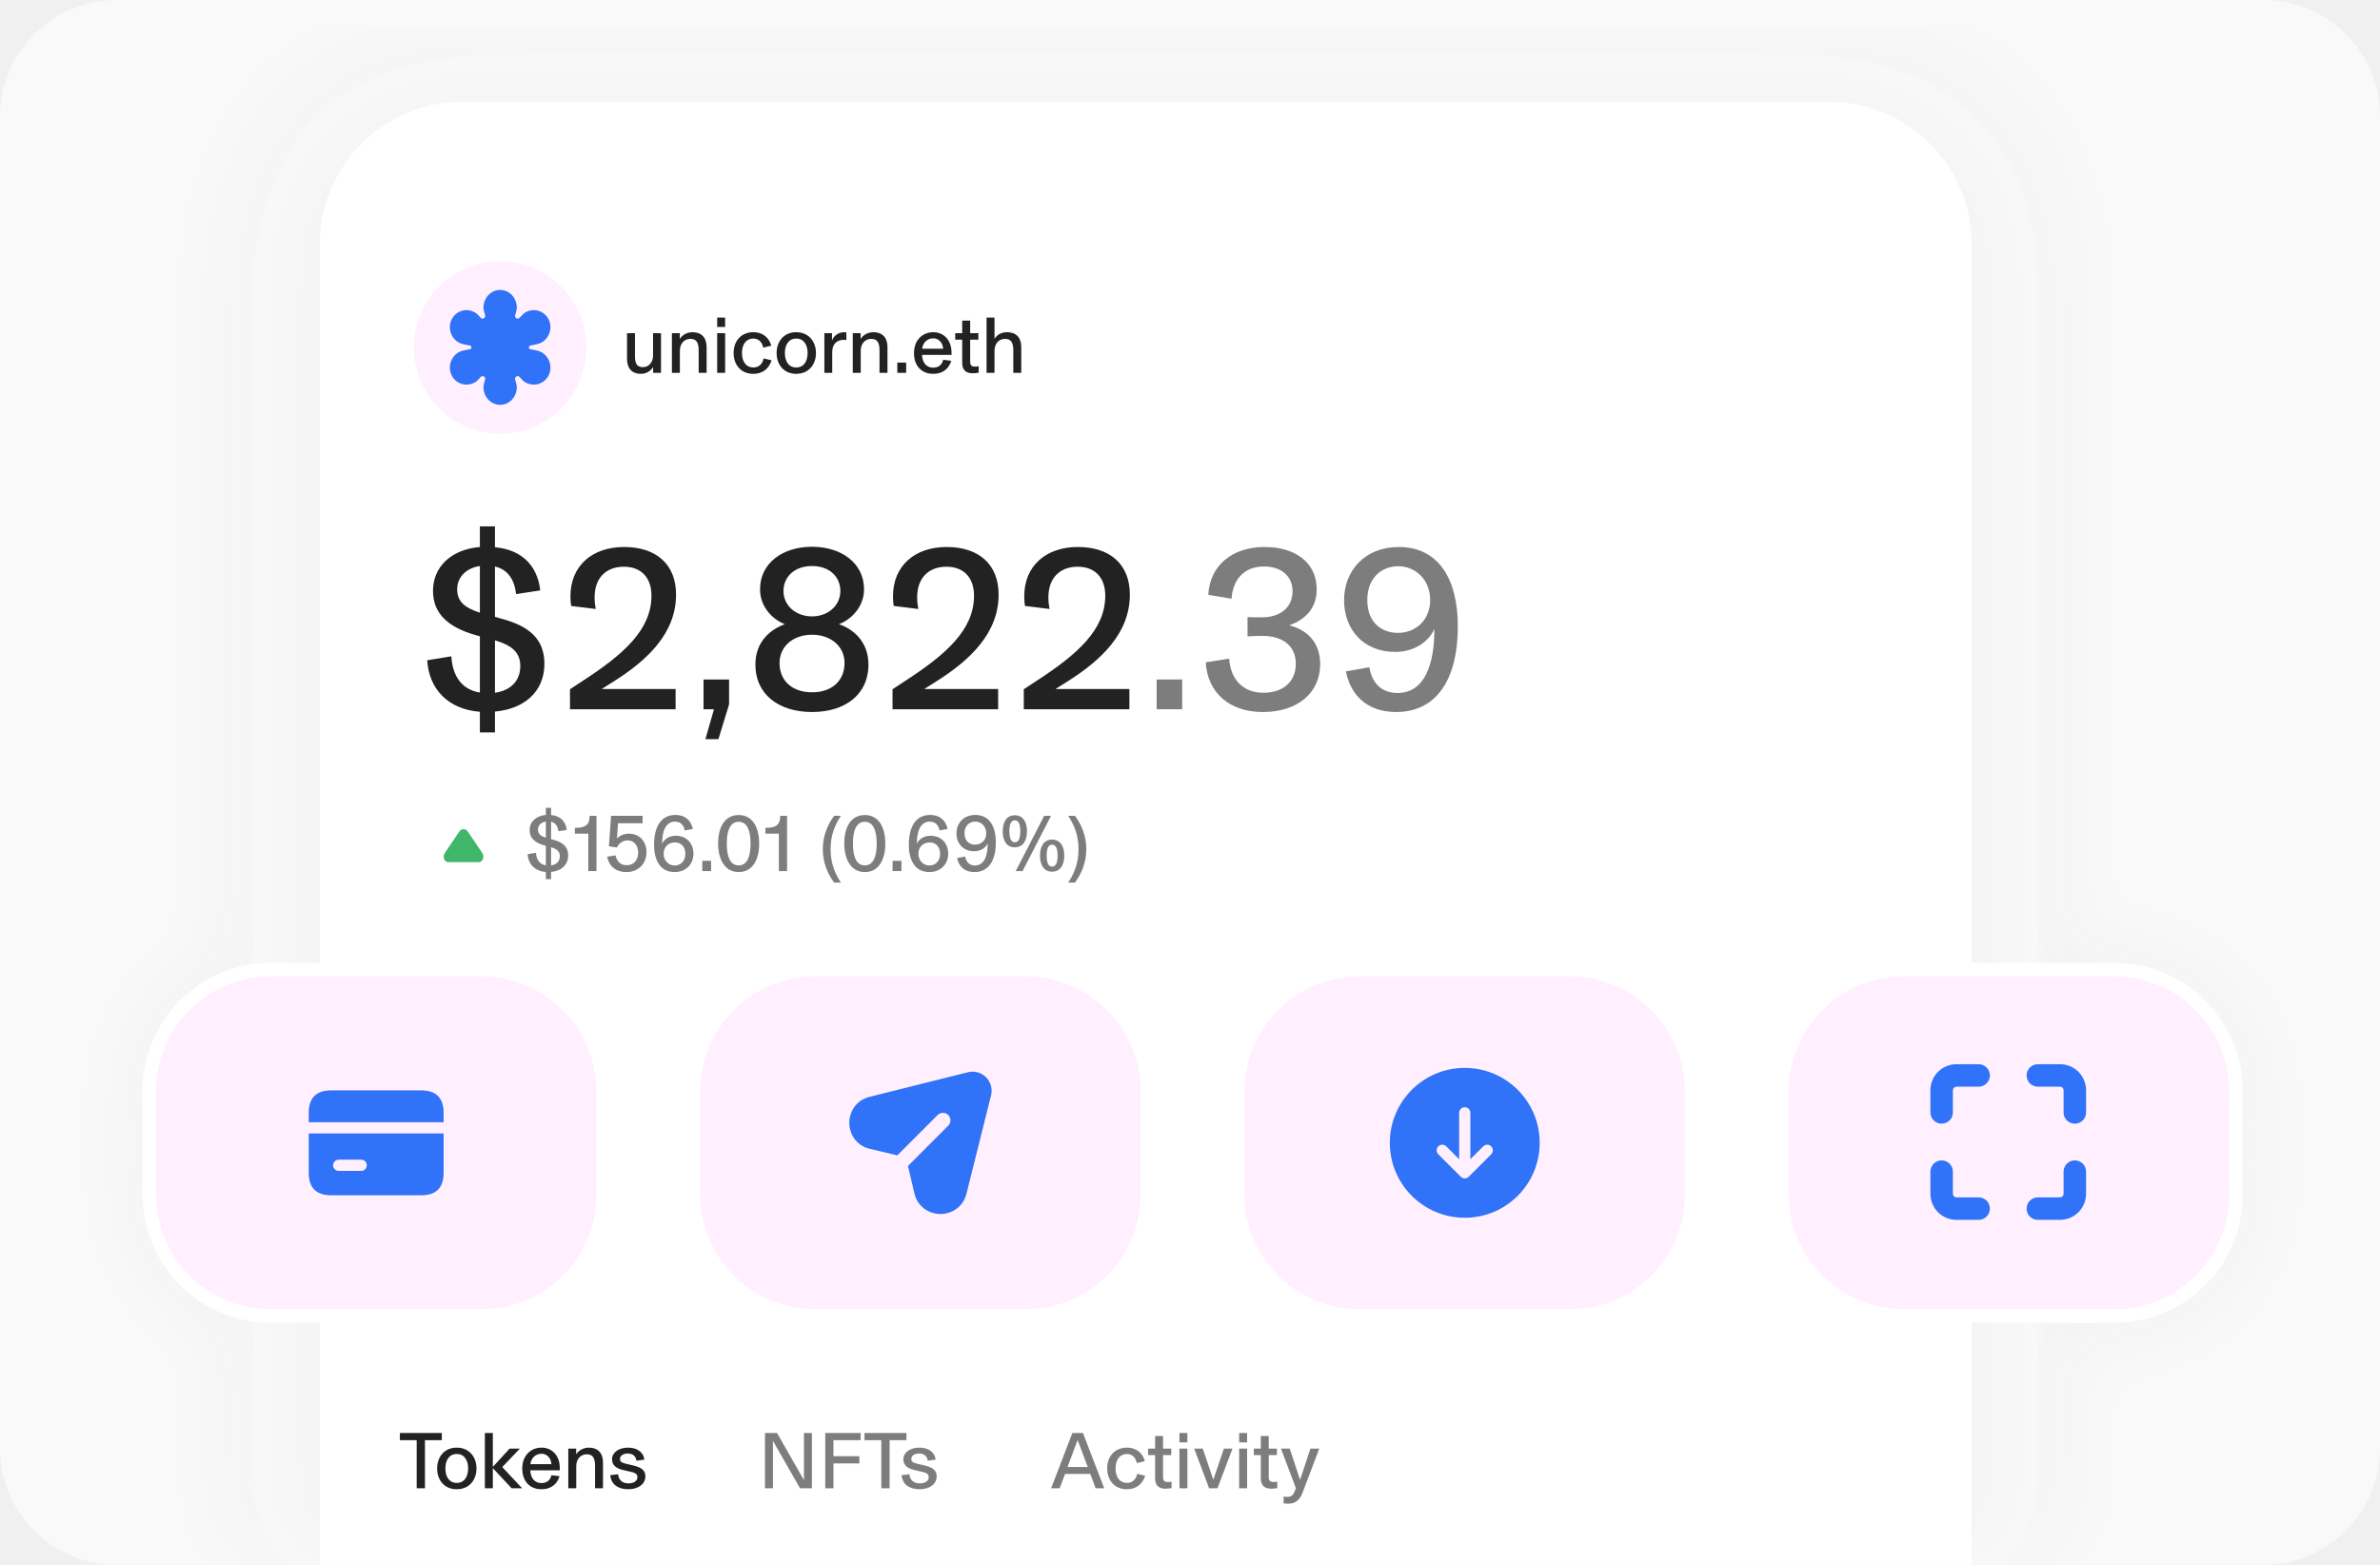
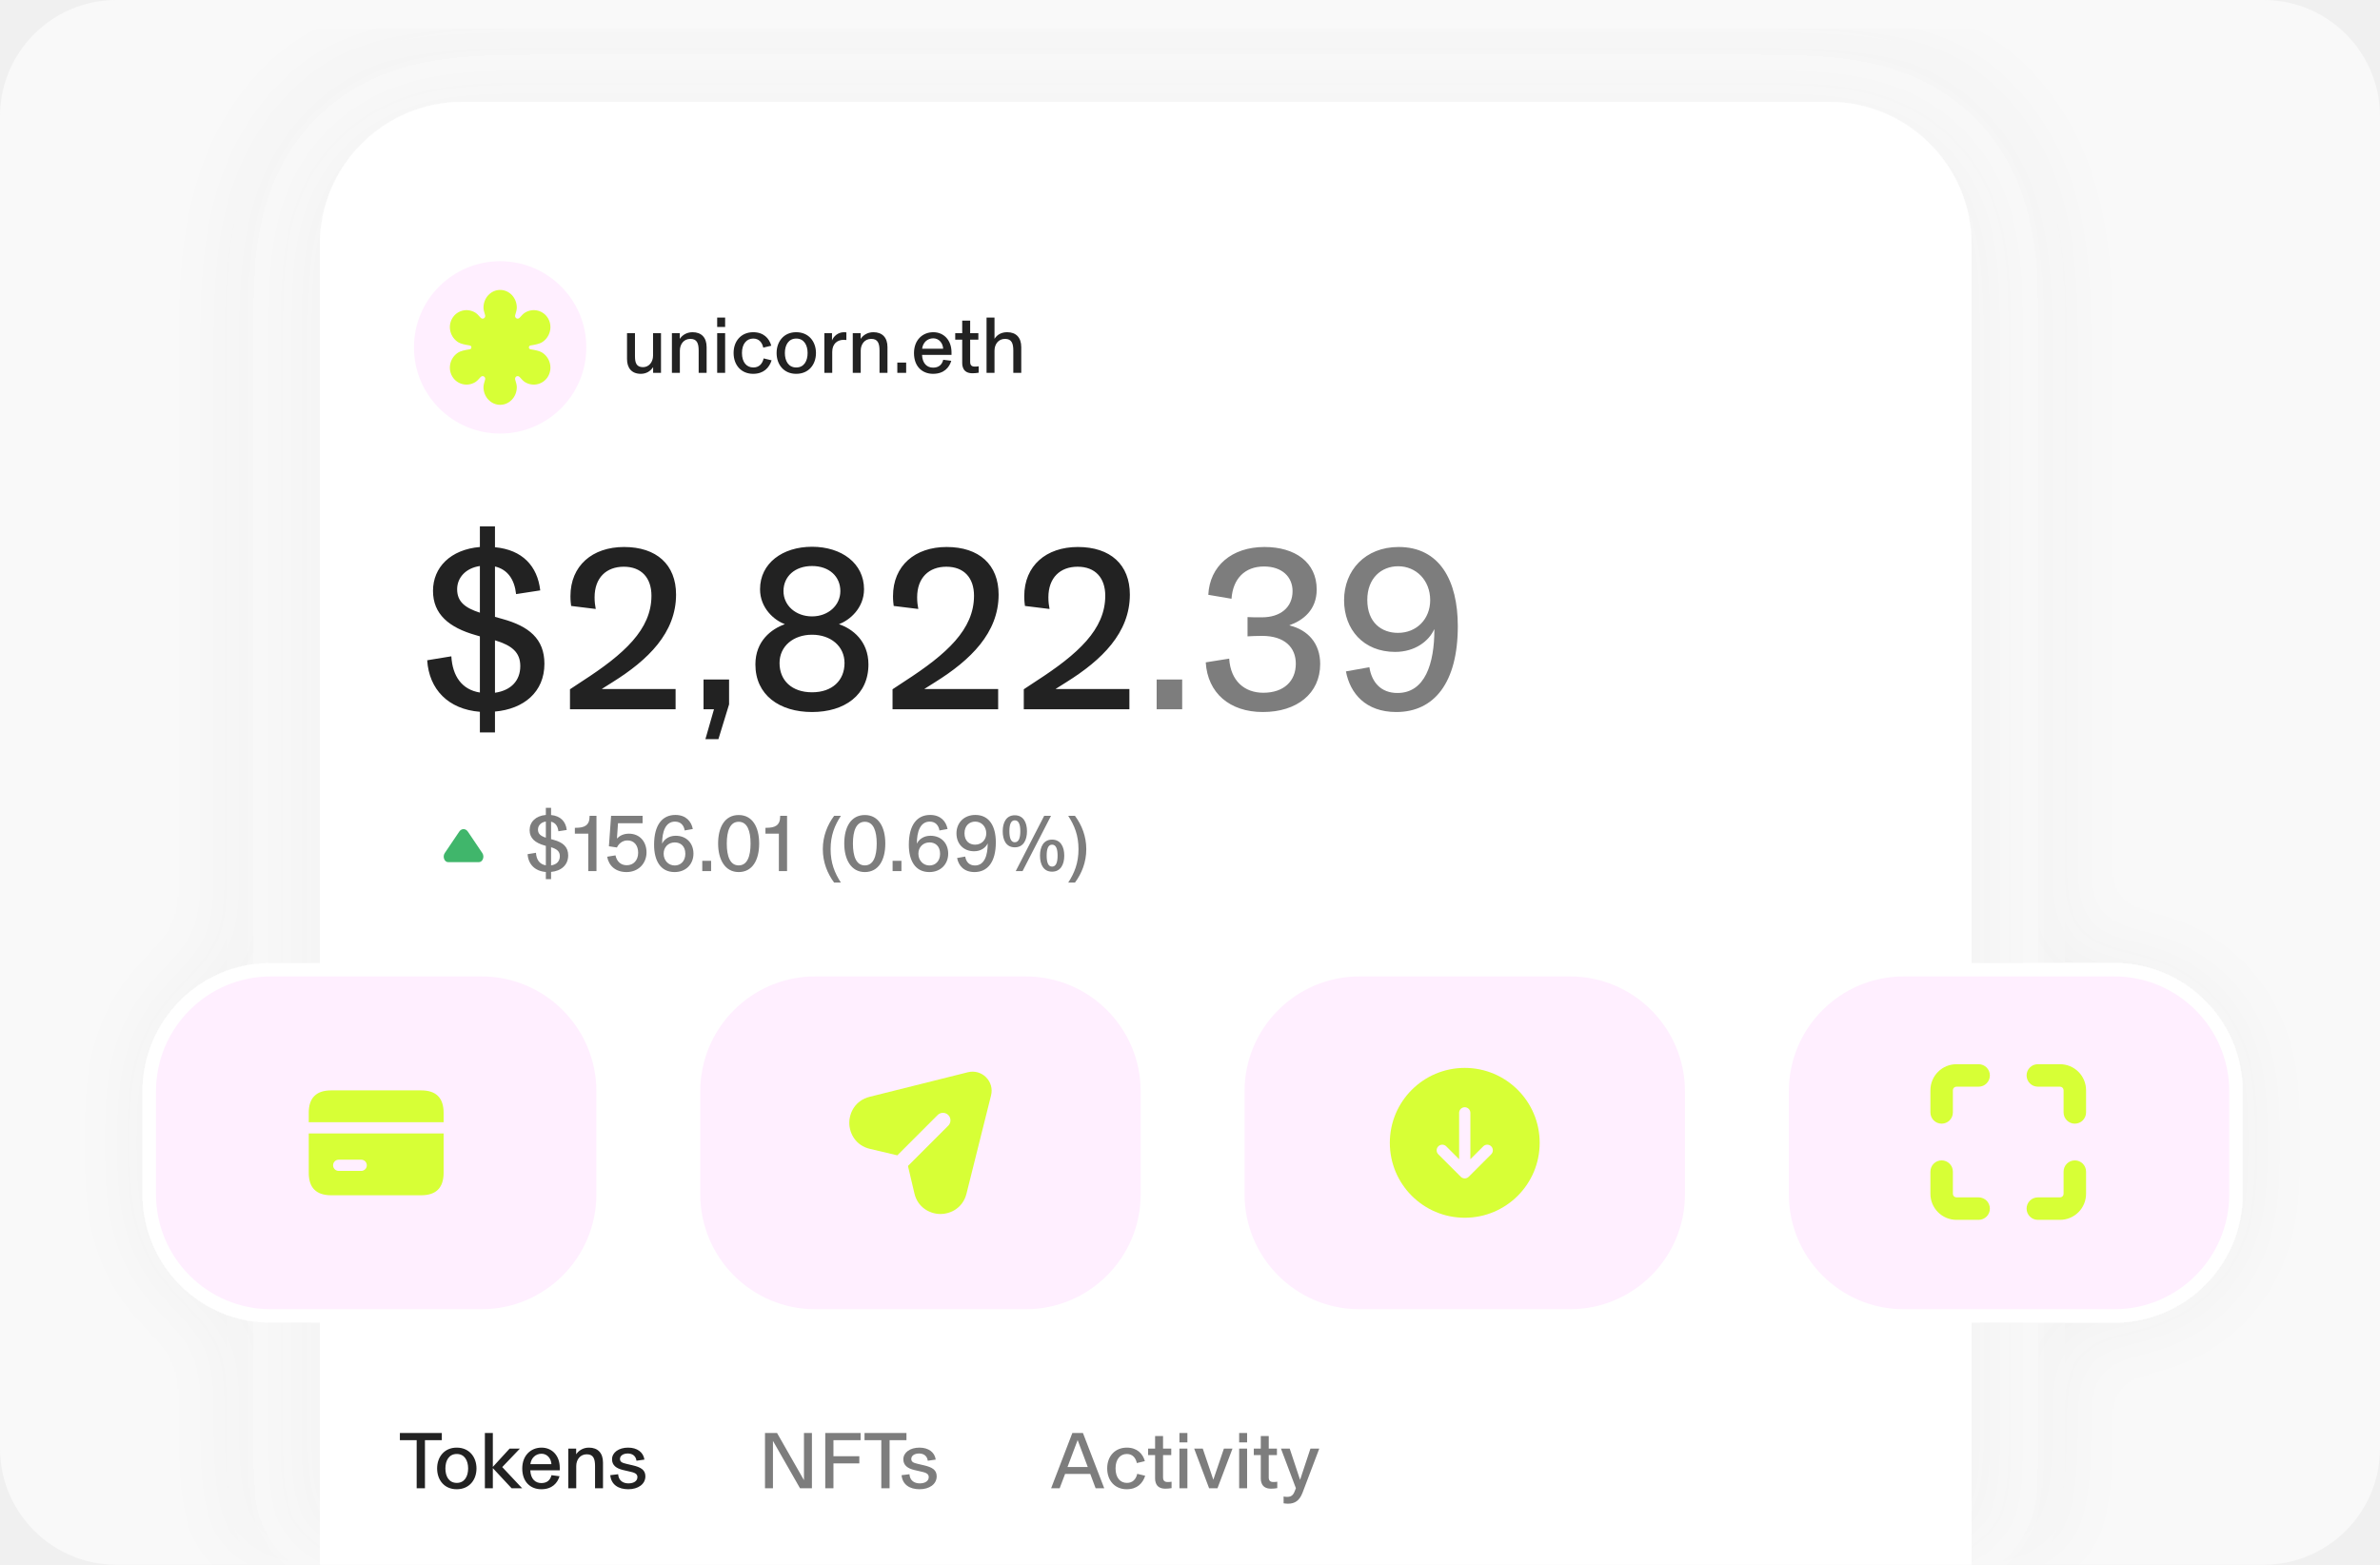
<svg xmlns="http://www.w3.org/2000/svg" width="327" height="215" viewBox="0 0 327 215" fill="none">
  <g clip-path="url(#clip0_1198_17450)">
    <rect width="327" height="215" rx="16" fill="#F9F9F9" />
    <g filter="url(#filter0_d_1198_17450)">
      <g filter="url(#filter1_d_1198_17450)">
        <rect x="43.958" y="14" width="226.921" height="249" rx="19.626" fill="white" />
      </g>
      <g clip-path="url(#clip1_1198_17450)">
        <path d="M57.249 204.494V197.881H54.942V196.899H60.704V197.881H58.386V204.494H57.249ZM62.751 204.626C61.029 204.626 60.058 203.335 60.058 201.767C60.058 200.211 61.029 198.908 62.751 198.908C64.484 198.908 65.467 200.211 65.467 201.767C65.467 203.335 64.484 204.626 62.751 204.626ZM62.762 203.754C63.822 203.754 64.319 202.86 64.319 201.767C64.319 200.685 63.822 199.78 62.762 199.78C61.691 199.78 61.195 200.674 61.195 201.767C61.195 202.871 61.691 203.754 62.762 203.754ZM70.296 204.494L67.713 201.723V204.494H66.62V196.899H67.713V201.557L70.02 199.04H71.433L69.005 201.579L71.743 204.494H70.296ZM74.371 204.626C72.914 204.626 71.755 203.644 71.755 201.778C71.755 199.979 72.936 198.908 74.404 198.908C75.862 198.908 76.91 200.012 76.91 201.679V202.021H72.859C72.914 203.257 73.587 203.776 74.382 203.776C75.133 203.776 75.597 203.401 75.773 202.694L76.877 202.838C76.601 203.754 75.884 204.626 74.371 204.626ZM72.87 201.182H75.762C75.729 200.409 75.188 199.747 74.404 199.747C73.598 199.747 72.98 200.321 72.87 201.182ZM78.08 204.494V199.04H79.162V199.813H79.173C79.482 199.338 80.089 198.908 80.917 198.908C82.132 198.908 82.849 199.637 82.849 200.961V204.494H81.756V201.436C81.756 200.453 81.535 199.824 80.619 199.824C79.703 199.824 79.173 200.564 79.173 201.447V204.494H78.08ZM86.321 204.626C84.963 204.626 83.969 203.997 83.848 202.694L84.93 202.562C84.985 203.423 85.592 203.82 86.343 203.82C87.082 203.82 87.579 203.489 87.579 202.959C87.579 202.43 87.071 202.319 86.387 202.165L85.581 201.977C84.698 201.767 84.091 201.348 84.091 200.509C84.091 199.581 85.007 198.908 86.299 198.908C87.546 198.908 88.396 199.537 88.54 200.553L87.447 200.707C87.37 200.056 86.895 199.714 86.254 199.714C85.603 199.714 85.184 200.034 85.184 200.453C85.184 200.851 85.427 200.994 86.111 201.149L86.917 201.337C88.065 201.602 88.672 201.977 88.672 202.849C88.672 203.942 87.656 204.626 86.321 204.626Z" fill="#222222" />
      </g>
      <path d="M105.107 204.494V196.899H106.763L110.461 203.379V196.899H111.554V204.494H109.92L106.2 197.981V204.494H105.107ZM113.386 204.494V196.899H118.244V197.881H114.512V200.089H118.067V201.072H114.512V204.494H113.386ZM121.088 204.494V197.881H118.781V196.899H124.543V197.881H122.225V204.494H121.088ZM126.345 204.626C124.987 204.626 123.994 203.997 123.872 202.694L124.954 202.562C125.009 203.423 125.616 203.82 126.367 203.82C127.107 203.82 127.604 203.489 127.604 202.959C127.604 202.43 127.096 202.319 126.411 202.165L125.605 201.977C124.722 201.767 124.115 201.348 124.115 200.509C124.115 199.581 125.031 198.908 126.323 198.908C127.57 198.908 128.42 199.537 128.564 200.553L127.471 200.707C127.394 200.056 126.919 199.714 126.279 199.714C125.627 199.714 125.208 200.034 125.208 200.453C125.208 200.851 125.451 200.994 126.135 201.149L126.941 201.337C128.089 201.602 128.696 201.977 128.696 202.849C128.696 203.942 127.681 204.626 126.345 204.626Z" fill="#7D7D7D" />
      <g clip-path="url(#clip2_1198_17450)">
        <path d="M144.419 204.494L147.334 196.899H148.791L151.716 204.494H150.535L149.795 202.518H146.34L145.589 204.494H144.419ZM146.671 201.568H149.453L148.062 197.87L146.671 201.568ZM154.805 204.626C153.204 204.626 152.123 203.467 152.123 201.756C152.123 200.078 153.204 198.908 154.816 198.908C156.229 198.908 157.013 199.736 157.3 200.763L156.196 201.028C156.053 200.343 155.633 199.78 154.816 199.78C153.944 199.78 153.271 200.476 153.271 201.756C153.271 203.059 153.922 203.754 154.838 203.754C155.6 203.754 156.075 203.28 156.251 202.507L157.344 202.772C157.013 203.798 156.251 204.626 154.805 204.626ZM160.118 204.549C159.422 204.549 158.959 204.273 158.793 203.721C158.727 203.556 158.705 203.379 158.705 203.147V199.935H157.744V199.04H158.705V197.318H159.798V199.04H160.924V199.935H159.798V202.993C159.798 203.467 160.019 203.633 160.449 203.633C160.67 203.633 160.791 203.622 160.968 203.589V204.472C160.692 204.516 160.449 204.549 160.118 204.549ZM162.049 204.494V199.04H163.142V204.494H162.049ZM162.049 198.19V196.899H163.142V198.19H162.049ZM166.126 204.494L164.073 199.04H165.254L166.7 203.302H166.711L168.158 199.04H169.339L167.274 204.494H166.126ZM170.253 204.494V199.04H171.346V204.494H170.253ZM170.253 198.19V196.899H171.346V198.19H170.253ZM174.639 204.549C173.944 204.549 173.48 204.273 173.315 203.721C173.249 203.556 173.226 203.379 173.226 203.147V199.935H172.266V199.04H173.226V197.318H174.319V199.04H175.445V199.935H174.319V202.993C174.319 203.467 174.54 203.633 174.971 203.633C175.191 203.633 175.313 203.622 175.49 203.589V204.472C175.214 204.516 174.971 204.549 174.639 204.549ZM176.957 206.613C176.703 206.613 176.537 206.58 176.361 206.558V205.62C176.504 205.653 176.67 205.675 176.824 205.675C177.354 205.675 177.652 205.487 177.862 204.958L178.05 204.483L175.996 199.04H177.2L178.624 203.335L180.048 199.04H181.262L178.966 205.09C178.558 206.172 177.928 206.613 176.957 206.613Z" fill="#7D7D7D" />
      </g>
      <path d="M65.934 100.64V97.802C61.565 97.451 58.95 94.708 58.695 90.722L62.012 90.179C62.171 92.922 63.479 94.772 65.934 95.154V87.437L65.392 87.277C61.661 86.225 59.492 84.375 59.492 81.186C59.492 77.965 61.884 75.509 65.934 75.158V72.32H68.007V75.19C71.771 75.541 73.844 77.773 74.226 81.122L70.909 81.632C70.686 79.623 69.761 78.252 68.007 77.837V84.758L69.028 85.045C72.632 86.034 74.8 87.756 74.8 91.2C74.8 95.091 71.962 97.419 68.007 97.77V100.64H65.934ZM62.809 80.963C62.809 82.653 63.861 83.514 65.934 84.184V77.773C63.957 78.061 62.809 79.4 62.809 80.963ZM68.007 95.186C70.208 94.868 71.484 93.528 71.484 91.519C71.484 89.637 70.335 88.68 68.007 87.979V95.186ZM78.312 97.451V94.708L80.002 93.592C85.775 89.861 89.506 86.48 89.506 81.856C89.506 79.4 88.135 77.869 85.711 77.869C83.319 77.869 81.693 79.368 81.693 82.079C81.693 82.685 81.756 83.195 81.852 83.674L78.472 83.259C78.44 83.004 78.376 82.557 78.376 81.919C78.376 77.71 81.406 75.158 85.743 75.158C90.208 75.158 92.887 77.582 92.887 81.696C92.887 86.958 89.028 90.69 84.18 93.719L82.713 94.644V94.676H92.823V97.451H78.312ZM96.919 101.565L98.099 97.451H96.663V93.369H100.172V96.781L98.705 101.565H96.919ZM111.57 97.833C107.105 97.833 103.788 95.505 103.788 91.296C103.788 88.043 106.02 86.416 107.806 85.778V85.746C106.403 85.236 104.426 83.578 104.426 80.963C104.426 77.391 107.519 75.126 111.57 75.126C115.62 75.126 118.713 77.391 118.713 80.963C118.713 83.578 116.704 85.236 115.301 85.746V85.778C117.087 86.384 119.319 88.043 119.319 91.296C119.319 95.505 116.034 97.833 111.57 97.833ZM111.57 95.123C114.344 95.123 116.034 93.496 116.034 91.104C116.034 88.776 114.121 87.213 111.57 87.213C109.018 87.213 107.105 88.776 107.105 91.104C107.105 93.496 108.795 95.123 111.57 95.123ZM111.57 84.694C113.77 84.694 115.46 83.195 115.46 81.218C115.46 79.209 113.93 77.773 111.57 77.773C109.21 77.773 107.647 79.209 107.647 81.218C107.647 83.195 109.337 84.694 111.57 84.694ZM122.63 97.451V94.708L124.321 93.592C130.093 89.861 133.824 86.48 133.824 81.856C133.824 79.4 132.453 77.869 130.029 77.869C127.637 77.869 126.011 79.368 126.011 82.079C126.011 82.685 126.075 83.195 126.17 83.674L122.79 83.259C122.758 83.004 122.694 82.557 122.694 81.919C122.694 77.71 125.724 75.158 130.061 75.158C134.526 75.158 137.205 77.582 137.205 81.696C137.205 86.958 133.346 90.69 128.498 93.719L127.031 94.644V94.676H137.141V97.451H122.63ZM140.663 97.451V94.708L142.353 93.592C148.125 89.861 151.857 86.48 151.857 81.856C151.857 79.4 150.485 77.869 148.062 77.869C145.67 77.869 144.043 79.368 144.043 82.079C144.043 82.685 144.107 83.195 144.203 83.674L140.822 83.259C140.79 83.004 140.727 82.557 140.727 81.919C140.727 77.71 143.756 75.158 148.093 75.158C152.558 75.158 155.237 77.582 155.237 81.696C155.237 86.958 151.378 90.69 146.531 93.719L145.064 94.644V94.676H155.173V97.451H140.663Z" fill="#222222" />
      <path d="M158.918 97.451V93.369H162.427V97.451H158.918ZM173.509 97.833C168.949 97.833 165.919 95.218 165.664 91.009L168.885 90.498C169.076 93.56 170.99 95.186 173.573 95.186C176.38 95.186 178.038 93.592 178.038 91.2C178.038 88.936 176.475 87.373 173.414 87.373C172.553 87.373 172.01 87.405 171.405 87.437V84.79C171.915 84.822 172.489 84.822 173.382 84.822C175.933 84.822 177.591 83.45 177.591 81.218C177.591 79.304 176.188 77.837 173.669 77.837C171.022 77.837 169.395 79.528 169.204 82.27L166.015 81.728C166.206 77.773 169.236 75.158 173.733 75.158C177.942 75.158 180.908 77.263 180.908 80.995C180.908 83.865 178.963 85.268 177.177 85.906V85.938C179.664 86.544 181.387 88.362 181.387 91.232C181.387 95.282 178.197 97.833 173.509 97.833ZM191.845 97.833C187.635 97.833 185.499 95.282 184.925 92.252L188.146 91.678C188.465 93.719 189.708 95.218 192.005 95.218C195.8 95.218 197.075 91.168 197.075 86.512L197.043 86.48C196.342 88.043 194.46 89.573 191.686 89.573C187.348 89.573 184.669 86.512 184.669 82.462C184.669 78.379 187.572 75.158 192.164 75.158C197.809 75.158 200.296 79.783 200.296 86.034C200.296 93.815 197.043 97.833 191.845 97.833ZM192.068 86.958C194.652 86.958 196.501 85.045 196.501 82.462C196.501 79.719 194.556 77.805 192.1 77.805C189.804 77.805 187.859 79.432 187.859 82.43C187.859 85.555 189.836 86.958 192.068 86.958Z" fill="#7D7D7D" />
      <path d="M64.28 114.265L66.269 117.213C66.603 117.708 66.319 118.462 65.799 118.462H61.578C61.058 118.462 60.774 117.707 61.108 117.213L63.097 114.265C63.406 113.808 63.971 113.808 64.28 114.265Z" fill="#40B66B" />
      <path d="M74.997 120.796V119.813C73.484 119.692 72.579 118.743 72.491 117.363L73.639 117.175C73.694 118.124 74.147 118.765 74.997 118.897V116.226L74.809 116.17C73.517 115.806 72.767 115.166 72.767 114.062C72.767 112.947 73.595 112.097 74.997 111.975V110.993H75.714V111.987C77.017 112.108 77.734 112.881 77.867 114.04L76.719 114.216C76.642 113.521 76.322 113.046 75.714 112.903V115.298L76.068 115.398C77.315 115.74 78.066 116.336 78.066 117.528C78.066 118.875 77.083 119.681 75.714 119.802V120.796H74.997ZM73.915 113.985C73.915 114.57 74.279 114.868 74.997 115.1V112.881C74.312 112.98 73.915 113.444 73.915 113.985ZM75.714 118.908C76.476 118.798 76.918 118.334 76.918 117.639C76.918 116.987 76.52 116.656 75.714 116.413V118.908ZM80.827 119.692V114.548H78.983V113.742H79.105C80.297 113.742 81.004 113.422 81.004 112.174V112.097H81.953V119.692H80.827ZM86.08 119.824C84.59 119.824 83.651 118.974 83.419 117.716L84.567 117.528C84.722 118.29 85.23 118.886 86.113 118.886C87.051 118.886 87.68 118.191 87.68 117.164C87.68 116.193 87.151 115.475 86.212 115.475C85.451 115.475 84.954 116.016 84.766 116.446L83.662 116.281L83.96 112.097H88.288V113.113H84.91L84.766 115.21H84.777C85.119 114.846 85.66 114.548 86.4 114.548C87.945 114.548 88.829 115.696 88.829 117.12C88.829 118.61 87.736 119.824 86.08 119.824ZM92.683 119.824C90.729 119.824 89.868 118.224 89.868 116.071C89.868 113.366 90.983 111.975 92.793 111.975C94.25 111.975 94.99 112.87 95.189 113.907L94.074 114.106C93.963 113.4 93.522 112.892 92.738 112.892C91.435 112.892 90.972 114.283 90.972 115.894L90.983 115.905C91.237 115.365 91.877 114.835 92.837 114.835C94.35 114.835 95.277 115.894 95.277 117.296C95.277 118.71 94.272 119.824 92.683 119.824ZM92.705 118.919C93.489 118.919 94.162 118.345 94.162 117.319C94.162 116.226 93.478 115.751 92.716 115.751C91.822 115.751 91.181 116.402 91.181 117.296C91.181 118.246 91.855 118.919 92.705 118.919ZM96.489 119.692V118.279H97.703V119.692H96.489ZM101.491 119.824C99.592 119.824 98.665 118.069 98.665 115.905C98.665 113.642 99.592 111.987 101.491 111.987C103.378 111.987 104.306 113.642 104.306 115.905C104.306 118.169 103.378 119.824 101.491 119.824ZM101.491 118.908C102.672 118.908 103.124 117.661 103.124 115.905C103.124 114.161 102.672 112.914 101.491 112.914C100.309 112.914 99.857 114.161 99.857 115.905C99.857 117.661 100.309 118.908 101.491 118.908ZM107.013 119.692V114.548H105.17V113.742H105.291C106.483 113.742 107.19 113.422 107.19 112.174V112.097H108.139V119.692H107.013Z" fill="#7D7D7D" />
      <path d="M114.607 121.271C113.68 120.023 113.051 118.467 113.051 116.678C113.051 114.89 113.68 113.344 114.607 112.097H115.535C114.674 113.422 114.122 114.779 114.122 116.678C114.122 118.577 114.674 119.946 115.535 121.271H114.607ZM118.822 119.824C116.923 119.824 115.996 118.069 115.996 115.905C115.996 113.642 116.923 111.987 118.822 111.987C120.71 111.987 121.637 113.642 121.637 115.905C121.637 118.169 120.71 119.824 118.822 119.824ZM118.822 118.908C120.003 118.908 120.456 117.661 120.456 115.905C120.456 114.161 120.003 112.914 118.822 112.914C117.641 112.914 117.188 114.161 117.188 115.905C117.188 117.661 117.641 118.908 118.822 118.908ZM122.639 119.692V118.279H123.854V119.692H122.639ZM127.684 119.824C125.73 119.824 124.869 118.224 124.869 116.071C124.869 113.366 125.984 111.975 127.794 111.975C129.251 111.975 129.991 112.87 130.19 113.907L129.075 114.106C128.964 113.4 128.523 112.892 127.739 112.892C126.436 112.892 125.973 114.283 125.973 115.894L125.984 115.905C126.238 115.365 126.878 114.835 127.838 114.835C129.351 114.835 130.278 115.894 130.278 117.296C130.278 118.71 129.273 119.824 127.684 119.824ZM127.706 118.919C128.49 118.919 129.163 118.345 129.163 117.319C129.163 116.226 128.479 115.751 127.717 115.751C126.823 115.751 126.182 116.402 126.182 117.296C126.182 118.246 126.856 118.919 127.706 118.919ZM133.897 119.824C132.44 119.824 131.7 118.941 131.501 117.893L132.616 117.694C132.727 118.4 133.157 118.919 133.952 118.919C135.266 118.919 135.707 117.517 135.707 115.905L135.696 115.894C135.453 116.435 134.802 116.965 133.842 116.965C132.34 116.965 131.413 115.905 131.413 114.503C131.413 113.09 132.417 111.975 134.007 111.975C135.961 111.975 136.822 113.576 136.822 115.74C136.822 118.434 135.696 119.824 133.897 119.824ZM133.974 116.06C134.868 116.06 135.509 115.398 135.509 114.503C135.509 113.554 134.835 112.892 133.985 112.892C133.19 112.892 132.517 113.455 132.517 114.492C132.517 115.574 133.201 116.06 133.974 116.06ZM139.424 116.424C138.265 116.424 137.768 115.464 137.768 114.216C137.768 113.002 138.265 112.02 139.424 112.02C140.594 112.02 141.102 112.991 141.102 114.216C141.102 115.453 140.594 116.424 139.424 116.424ZM139.424 115.729C139.976 115.729 140.186 115.133 140.186 114.216C140.186 113.3 139.976 112.715 139.424 112.715C138.894 112.715 138.685 113.289 138.685 114.216C138.685 115.144 138.894 115.729 139.424 115.729ZM139.557 119.692L143.465 112.097H144.403L140.495 119.692H139.557ZM144.547 119.769C143.387 119.769 142.891 118.809 142.891 117.561C142.891 116.347 143.387 115.365 144.547 115.365C145.717 115.365 146.224 116.336 146.224 117.561C146.224 118.798 145.717 119.769 144.547 119.769ZM144.547 119.074C145.098 119.074 145.308 118.478 145.308 117.561C145.308 116.645 145.098 116.06 144.547 116.06C144.017 116.06 143.807 116.634 143.807 117.561C143.807 118.489 144.017 119.074 144.547 119.074ZM146.767 121.271C147.628 119.946 148.18 118.577 148.18 116.678C148.18 114.779 147.628 113.422 146.767 112.097H147.694C148.621 113.344 149.25 114.89 149.25 116.678C149.25 118.467 148.621 120.023 147.694 121.271H146.767Z" fill="#7D7D7D" />
      <rect x="56.877" y="35.892" width="23.68" height="23.68" rx="11.84" fill="#FFEFFF" />
-       <path d="M71.125 43.784C70.877 43.784 70.707 43.536 70.784 43.301C70.921 42.885 71.006 42.524 71.006 42.266C71.006 40.925 69.981 39.837 68.718 39.837C67.454 39.837 66.429 40.925 66.429 42.266C66.429 42.524 66.514 42.885 66.651 43.3C66.728 43.536 66.558 43.784 66.31 43.784C66.204 43.784 66.104 43.736 66.035 43.655C65.759 43.329 65.502 43.076 65.288 42.948C64.165 42.278 62.743 42.652 62.111 43.785C61.479 44.917 61.877 46.379 62.999 47.049C63.307 47.233 63.876 47.367 64.54 47.465C64.672 47.485 64.771 47.597 64.771 47.731C64.771 47.864 64.672 47.977 64.54 47.996C63.876 48.094 63.307 48.228 62.999 48.412C61.877 49.083 61.479 50.544 62.111 51.677C62.743 52.809 64.165 53.184 65.288 52.513C65.502 52.385 65.759 52.132 66.035 51.807C66.104 51.726 66.204 51.678 66.31 51.678C66.558 51.678 66.728 51.926 66.651 52.161C66.514 52.576 66.429 52.938 66.429 53.196C66.429 54.537 67.454 55.624 68.718 55.624C69.981 55.624 71.006 54.537 71.006 53.196C71.006 52.938 70.921 52.576 70.784 52.161C70.707 51.926 70.877 51.678 71.125 51.678C71.231 51.678 71.331 51.726 71.4 51.807C71.676 52.132 71.933 52.385 72.147 52.513C73.269 53.184 74.692 52.809 75.324 51.677C75.956 50.544 75.558 49.083 74.435 48.412C74.127 48.228 73.559 48.094 72.895 47.996C72.763 47.977 72.664 47.864 72.664 47.731C72.664 47.597 72.763 47.485 72.895 47.465C73.559 47.367 74.127 47.233 74.435 47.049C75.558 46.379 75.956 44.917 75.324 43.785C74.692 42.652 73.269 42.278 72.147 42.948C71.933 43.076 71.676 43.329 71.4 43.655C71.331 43.736 71.231 43.784 71.125 43.784Z" fill="#3072f8" />
+       <path d="M71.125 43.784C70.877 43.784 70.707 43.536 70.784 43.301C70.921 42.885 71.006 42.524 71.006 42.266C71.006 40.925 69.981 39.837 68.718 39.837C67.454 39.837 66.429 40.925 66.429 42.266C66.429 42.524 66.514 42.885 66.651 43.3C66.728 43.536 66.558 43.784 66.31 43.784C66.204 43.784 66.104 43.736 66.035 43.655C65.759 43.329 65.502 43.076 65.288 42.948C64.165 42.278 62.743 42.652 62.111 43.785C61.479 44.917 61.877 46.379 62.999 47.049C63.307 47.233 63.876 47.367 64.54 47.465C64.672 47.485 64.771 47.597 64.771 47.731C64.771 47.864 64.672 47.977 64.54 47.996C63.876 48.094 63.307 48.228 62.999 48.412C61.877 49.083 61.479 50.544 62.111 51.677C62.743 52.809 64.165 53.184 65.288 52.513C65.502 52.385 65.759 52.132 66.035 51.807C66.104 51.726 66.204 51.678 66.31 51.678C66.558 51.678 66.728 51.926 66.651 52.161C66.514 52.576 66.429 52.938 66.429 53.196C66.429 54.537 67.454 55.624 68.718 55.624C69.981 55.624 71.006 54.537 71.006 53.196C71.006 52.938 70.921 52.576 70.784 52.161C70.707 51.926 70.877 51.678 71.125 51.678C71.231 51.678 71.331 51.726 71.4 51.807C71.676 52.132 71.933 52.385 72.147 52.513C73.269 53.184 74.692 52.809 75.324 51.677C75.956 50.544 75.558 49.083 74.435 48.412C74.127 48.228 73.559 48.094 72.895 47.996C72.763 47.977 72.664 47.864 72.664 47.731C72.664 47.597 72.763 47.485 72.895 47.465C73.559 47.367 74.127 47.233 74.435 47.049C75.558 46.379 75.956 44.917 75.324 43.785C74.692 42.652 73.269 42.278 72.147 42.948C71.933 43.076 71.676 43.329 71.4 43.655C71.331 43.736 71.231 43.784 71.125 43.784Z" fill="#D7FF36" />
      <path d="M88.047 51.364C86.789 51.364 86.149 50.569 86.149 49.322V45.778H87.242V48.947C87.242 49.874 87.462 50.448 88.345 50.448C89.195 50.448 89.725 49.708 89.725 48.869V45.778H90.818V51.232H89.736V50.459H89.725C89.361 51.011 88.787 51.364 88.047 51.364ZM92.317 51.232V45.778H93.398V46.551H93.41C93.719 46.076 94.326 45.646 95.154 45.646C96.368 45.646 97.086 46.374 97.086 47.699V51.232H95.993V48.174C95.993 47.191 95.772 46.562 94.856 46.562C93.939 46.562 93.41 47.302 93.41 48.185V51.232H92.317ZM98.537 51.232V45.778H99.63V51.232H98.537ZM98.537 44.928V43.637H99.63V44.928H98.537ZM103.476 51.364C101.875 51.364 100.793 50.205 100.793 48.494C100.793 46.816 101.875 45.646 103.487 45.646C104.9 45.646 105.683 46.474 105.971 47.501L104.867 47.765C104.723 47.081 104.304 46.518 103.487 46.518C102.615 46.518 101.941 47.214 101.941 48.494C101.941 49.797 102.592 50.492 103.509 50.492C104.27 50.492 104.745 50.017 104.922 49.245L106.015 49.51C105.683 50.536 104.922 51.364 103.476 51.364ZM109.394 51.364C107.672 51.364 106.701 50.073 106.701 48.505C106.701 46.949 107.672 45.646 109.394 45.646C111.128 45.646 112.11 46.949 112.11 48.505C112.11 50.073 111.128 51.364 109.394 51.364ZM109.405 50.492C110.465 50.492 110.962 49.598 110.962 48.505C110.962 47.423 110.465 46.518 109.405 46.518C108.335 46.518 107.838 47.412 107.838 48.505C107.838 49.609 108.335 50.492 109.405 50.492ZM113.263 51.232V45.778H114.312V46.783C114.533 46.209 115.129 45.646 115.979 45.646C116.112 45.646 116.211 45.657 116.288 45.668V46.717C116.2 46.706 116.09 46.695 115.913 46.695C114.997 46.695 114.345 47.28 114.345 48.35V51.232H113.263ZM117.166 51.232V45.778H118.248V46.551H118.259C118.568 46.076 119.175 45.646 120.003 45.646C121.218 45.646 121.935 46.374 121.935 47.699V51.232H120.842V48.174C120.842 47.191 120.621 46.562 119.705 46.562C118.789 46.562 118.259 47.302 118.259 48.185V51.232H117.166ZM123.287 51.232V49.819H124.502V51.232H123.287ZM128.194 51.364C126.737 51.364 125.578 50.382 125.578 48.516C125.578 46.717 126.759 45.646 128.228 45.646C129.685 45.646 130.733 46.75 130.733 48.417V48.759H126.682C126.737 49.995 127.411 50.514 128.205 50.514C128.956 50.514 129.42 50.139 129.596 49.432L130.7 49.576C130.424 50.492 129.707 51.364 128.194 51.364ZM126.693 47.92H129.585C129.552 47.147 129.011 46.485 128.228 46.485C127.422 46.485 126.803 47.059 126.693 47.92ZM133.616 51.287C132.921 51.287 132.457 51.011 132.291 50.459C132.225 50.294 132.203 50.117 132.203 49.885V46.672H131.243V45.778H132.203V44.056H133.296V45.778H134.422V46.672H133.296V49.73C133.296 50.205 133.517 50.371 133.947 50.371C134.168 50.371 134.29 50.36 134.466 50.327V51.21C134.19 51.254 133.947 51.287 133.616 51.287ZM135.547 51.232V43.637H136.64V46.54H136.651C136.993 46.01 137.556 45.646 138.384 45.646C139.599 45.646 140.316 46.374 140.316 47.699V51.232H139.223V48.174C139.223 47.191 139.002 46.562 138.086 46.562C137.17 46.562 136.64 47.302 136.64 48.185V51.232H135.547Z" fill="#222222" />
      <rect x="20.509" y="133.24" width="62.353" height="47.574" rx="16.728" fill="#FFEFFF" />
      <rect x="20.509" y="133.24" width="62.353" height="47.574" rx="16.728" stroke="white" stroke-width="1.84" />
-       <path d="M60.95 152.909V154.196H42.42V152.909C42.42 150.85 43.45 149.821 45.509 149.821H57.862C59.921 149.821 60.95 150.85 60.95 152.909ZM60.95 155.74V161.145C60.95 163.204 59.921 164.233 57.862 164.233H45.509C43.45 164.233 42.42 163.204 42.42 161.145V155.74H60.95ZM50.399 160.116C50.399 159.689 50.053 159.343 49.627 159.343H46.538C46.112 159.343 45.766 159.689 45.766 160.116C45.766 160.542 46.112 160.888 46.538 160.888H49.627C50.053 160.888 50.399 160.542 50.399 160.116Z" fill="#3072f8" />
+       <path d="M60.95 152.909V154.196H42.42V152.909C42.42 150.85 43.45 149.821 45.509 149.821H57.862C59.921 149.821 60.95 150.85 60.95 152.909ZM60.95 155.74V161.145C60.95 163.204 59.921 164.233 57.862 164.233H45.509C43.45 164.233 42.42 163.204 42.42 161.145V155.74H60.95ZM50.399 160.116C50.399 159.689 50.053 159.343 49.627 159.343H46.538C46.112 159.343 45.766 159.689 45.766 160.116C45.766 160.542 46.112 160.888 46.538 160.888H49.627C50.053 160.888 50.399 160.542 50.399 160.116Z" fill="#D7FF36" />
      <rect x="95.291" y="133.24" width="62.353" height="47.574" rx="16.728" fill="#FFEFFF" />
      <rect x="95.291" y="133.24" width="62.353" height="47.574" rx="16.728" stroke="white" stroke-width="1.84" />
-       <path d="M136.166 150.51L132.789 164.017C132.305 165.942 130.658 166.806 129.217 166.806C129.207 166.806 129.196 166.806 129.196 166.806C127.745 166.796 126.087 165.911 125.634 163.965L124.749 160.208L130.288 154.669C130.689 154.268 130.689 153.609 130.288 153.207C129.886 152.806 129.227 152.806 128.826 153.207L123.287 158.746L119.53 157.86C117.584 157.408 116.699 155.75 116.689 154.309C116.678 152.857 117.543 151.19 119.478 150.706L132.985 147.329C133.88 147.103 134.817 147.36 135.476 148.019C136.135 148.678 136.392 149.614 136.166 150.51Z" fill="#3072f8" />
+       <path d="M136.166 150.51L132.789 164.017C132.305 165.942 130.658 166.806 129.217 166.806C129.207 166.806 129.196 166.806 129.196 166.806C127.745 166.796 126.087 165.911 125.634 163.965L124.749 160.208L130.288 154.669C130.689 154.268 130.689 153.609 130.288 153.207C129.886 152.806 129.227 152.806 128.826 153.207L123.287 158.746L119.53 157.86C117.584 157.408 116.699 155.75 116.689 154.309C116.678 152.857 117.543 151.19 119.478 150.706L132.985 147.329C133.88 147.103 134.817 147.36 135.476 148.019C136.135 148.678 136.392 149.614 136.166 150.51Z" fill="#D7FF36" />
      <rect x="170.073" y="133.24" width="62.353" height="47.574" rx="16.728" fill="#FFEFFF" />
      <rect x="170.073" y="133.24" width="62.353" height="47.574" rx="16.728" stroke="white" stroke-width="1.84" />
-       <path d="M201.249 146.733C195.564 146.733 190.955 151.342 190.955 157.027C190.955 162.713 195.564 167.322 201.249 167.322C206.935 167.322 211.544 162.713 211.544 157.027C211.544 151.342 206.935 146.733 201.249 146.733ZM204.883 158.602L201.795 161.691C201.724 161.762 201.639 161.818 201.545 161.857C201.451 161.896 201.35 161.917 201.249 161.917C201.148 161.917 201.048 161.896 200.954 161.857C200.859 161.818 200.775 161.762 200.704 161.691L197.615 158.602C197.314 158.301 197.314 157.812 197.615 157.51C197.917 157.208 198.406 157.208 198.708 157.51L200.478 159.281V152.909C200.478 152.483 200.824 152.137 201.25 152.137C201.677 152.137 202.022 152.483 202.022 152.909V159.281L203.793 157.51C204.095 157.208 204.584 157.208 204.885 157.51C205.187 157.812 205.185 158.301 204.883 158.602Z" fill="#3072f8" />
+       <path d="M201.249 146.733C195.564 146.733 190.955 151.342 190.955 157.027C190.955 162.713 195.564 167.322 201.249 167.322C206.935 167.322 211.544 162.713 211.544 157.027C211.544 151.342 206.935 146.733 201.249 146.733ZM204.883 158.602L201.795 161.691C201.724 161.762 201.639 161.818 201.545 161.857C201.451 161.896 201.35 161.917 201.249 161.917C201.148 161.917 201.048 161.896 200.954 161.857C200.859 161.818 200.775 161.762 200.704 161.691L197.615 158.602C197.314 158.301 197.314 157.812 197.615 157.51C197.917 157.208 198.406 157.208 198.708 157.51L200.478 159.281V152.909C200.478 152.483 200.824 152.137 201.25 152.137C201.677 152.137 202.022 152.483 202.022 152.909V159.281L203.793 157.51C204.095 157.208 204.584 157.208 204.885 157.51C205.187 157.812 205.185 158.301 204.883 158.602Z" fill="#D7FF36" />
      <rect x="244.855" y="133.24" width="62.353" height="47.574" rx="16.728" fill="#FFEFFF" />
      <rect x="244.855" y="133.24" width="62.353" height="47.574" rx="16.728" stroke="white" stroke-width="1.84" />
-       <path fill-rule="evenodd" clip-rule="evenodd" d="M266.276 147.272C266.947 146.601 267.857 146.224 268.806 146.224H271.855C272.708 146.224 273.399 146.915 273.399 147.768C273.399 148.621 272.708 149.312 271.855 149.312H268.806C268.676 149.312 268.552 149.364 268.46 149.455C268.368 149.547 268.317 149.672 268.317 149.801V152.851C268.317 153.704 267.625 154.395 266.772 154.395C265.92 154.395 265.228 153.704 265.228 152.851V149.801C265.228 148.852 265.605 147.943 266.276 147.272ZM278.444 147.768C278.444 146.915 279.135 146.224 279.988 146.224H283.037C283.986 146.224 284.896 146.601 285.567 147.272C286.238 147.943 286.615 148.852 286.615 149.801V152.851C286.615 153.704 285.923 154.395 285.07 154.395C284.218 154.395 283.526 153.704 283.526 152.851V149.801C283.526 149.672 283.475 149.547 283.383 149.455C283.291 149.364 283.167 149.312 283.037 149.312H279.988C279.135 149.312 278.444 148.621 278.444 147.768ZM266.772 159.439C267.625 159.439 268.317 160.131 268.317 160.984V164.033C268.317 164.163 268.368 164.287 268.46 164.379C268.552 164.471 268.676 164.522 268.806 164.522H271.855C272.708 164.522 273.399 165.214 273.399 166.066C273.399 166.919 272.708 167.611 271.855 167.611H268.806C267.857 167.611 266.947 167.234 266.276 166.563C265.605 165.892 265.228 164.982 265.228 164.033V160.984C265.228 160.131 265.92 159.439 266.772 159.439ZM285.07 159.439C285.923 159.439 286.615 160.131 286.615 160.984V164.033C286.615 164.982 286.238 165.892 285.567 166.563C284.896 167.234 283.986 167.611 283.037 167.611H279.988C279.135 167.611 278.444 166.919 278.444 166.066C278.444 165.214 279.135 164.522 279.988 164.522H283.037C283.167 164.522 283.291 164.471 283.383 164.379C283.475 164.287 283.526 164.163 283.526 164.033V160.984C283.526 160.131 284.218 159.439 285.07 159.439Z" fill="#3072f8" />
+       <path fill-rule="evenodd" clip-rule="evenodd" d="M266.276 147.272C266.947 146.601 267.857 146.224 268.806 146.224H271.855C272.708 146.224 273.399 146.915 273.399 147.768C273.399 148.621 272.708 149.312 271.855 149.312H268.806C268.676 149.312 268.552 149.364 268.46 149.455C268.368 149.547 268.317 149.672 268.317 149.801V152.851C268.317 153.704 267.625 154.395 266.772 154.395C265.92 154.395 265.228 153.704 265.228 152.851V149.801C265.228 148.852 265.605 147.943 266.276 147.272ZM278.444 147.768C278.444 146.915 279.135 146.224 279.988 146.224H283.037C283.986 146.224 284.896 146.601 285.567 147.272C286.238 147.943 286.615 148.852 286.615 149.801V152.851C286.615 153.704 285.923 154.395 285.07 154.395C284.218 154.395 283.526 153.704 283.526 152.851V149.801C283.526 149.672 283.475 149.547 283.383 149.455C283.291 149.364 283.167 149.312 283.037 149.312H279.988C279.135 149.312 278.444 148.621 278.444 147.768ZM266.772 159.439C267.625 159.439 268.317 160.131 268.317 160.984V164.033C268.317 164.163 268.368 164.287 268.46 164.379C268.552 164.471 268.676 164.522 268.806 164.522H271.855C272.708 164.522 273.399 165.214 273.399 166.066C273.399 166.919 272.708 167.611 271.855 167.611H268.806C267.857 167.611 266.947 167.234 266.276 166.563C265.605 165.892 265.228 164.982 265.228 164.033V160.984C265.228 160.131 265.92 159.439 266.772 159.439ZM285.07 159.439C285.923 159.439 286.615 160.131 286.615 160.984V164.033C286.615 164.982 286.238 165.892 285.567 166.563C284.896 167.234 283.986 167.611 283.037 167.611H279.988C279.135 167.611 278.444 166.919 278.444 166.066C278.444 165.214 279.135 164.522 279.988 164.522H283.037C283.167 164.522 283.291 164.471 283.383 164.379C283.475 164.287 283.526 164.163 283.526 164.033V160.984C283.526 160.131 284.218 159.439 285.07 159.439Z" fill="#D7FF36" />
    </g>
  </g>
  <defs>
    <filter id="filter0_d_1198_17450" x="-1" y="4" width="329.717" height="269" filterUnits="userSpaceOnUse" color-interpolation-filters="sRGB">
      <feFlood flood-opacity="0" result="BackgroundImageFix" />
      <feColorMatrix in="SourceAlpha" type="matrix" values="0 0 0 0 0 0 0 0 0 0 0 0 0 0 0 0 0 0 127 0" result="hardAlpha" />
      <feOffset />
      <feGaussianBlur stdDeviation="5" />
      <feComposite in2="hardAlpha" operator="out" />
      <feColorMatrix type="matrix" values="0 0 0 0 0.133 0 0 0 0 0.133 0 0 0 0 0.133 0 0 0 0.04 0" />
      <feBlend mode="normal" in2="BackgroundImageFix" result="effect1_dropShadow_1198_17450" />
      <feBlend mode="normal" in="SourceGraphic" in2="effect1_dropShadow_1198_17450" result="shape" />
    </filter>
    <filter id="filter1_d_1198_17450" x="28.974" y="1.74" width="256.889" height="278.968" filterUnits="userSpaceOnUse" color-interpolation-filters="sRGB">
      <feFlood flood-opacity="0" result="BackgroundImageFix" />
      <feColorMatrix in="SourceAlpha" type="matrix" values="0 0 0 0 0 0 0 0 0 0 0 0 0 0 0 0 0 0 127 0" result="hardAlpha" />
      <feMorphology radius="1.362" operator="dilate" in="SourceAlpha" result="effect1_dropShadow_1198_17450" />
      <feOffset dy="2.724" />
      <feGaussianBlur stdDeviation="6.811" />
      <feComposite in2="hardAlpha" operator="out" />
      <feColorMatrix type="matrix" values="0 0 0 0 0.408 0 0 0 0 0.408 0 0 0 0 0.408 0 0 0 0.05 0" />
      <feBlend mode="normal" in2="BackgroundImageFix" result="effect1_dropShadow_1198_17450" />
      <feBlend mode="normal" in="SourceGraphic" in2="effect1_dropShadow_1198_17450" result="shape" />
    </filter>
    <clipPath id="clip0_1198_17450">
      <rect width="327" height="215" rx="16" fill="white" />
    </clipPath>
    <clipPath id="clip1_1198_17450">
      <rect width="35" height="27.897" fill="white" transform="translate(54.4067 187.045)" />
    </clipPath>
    <clipPath id="clip2_1198_17450">
      <rect width="38" height="27.897" fill="white" transform="translate(143.845 187.045)" />
    </clipPath>
  </defs>
</svg>
